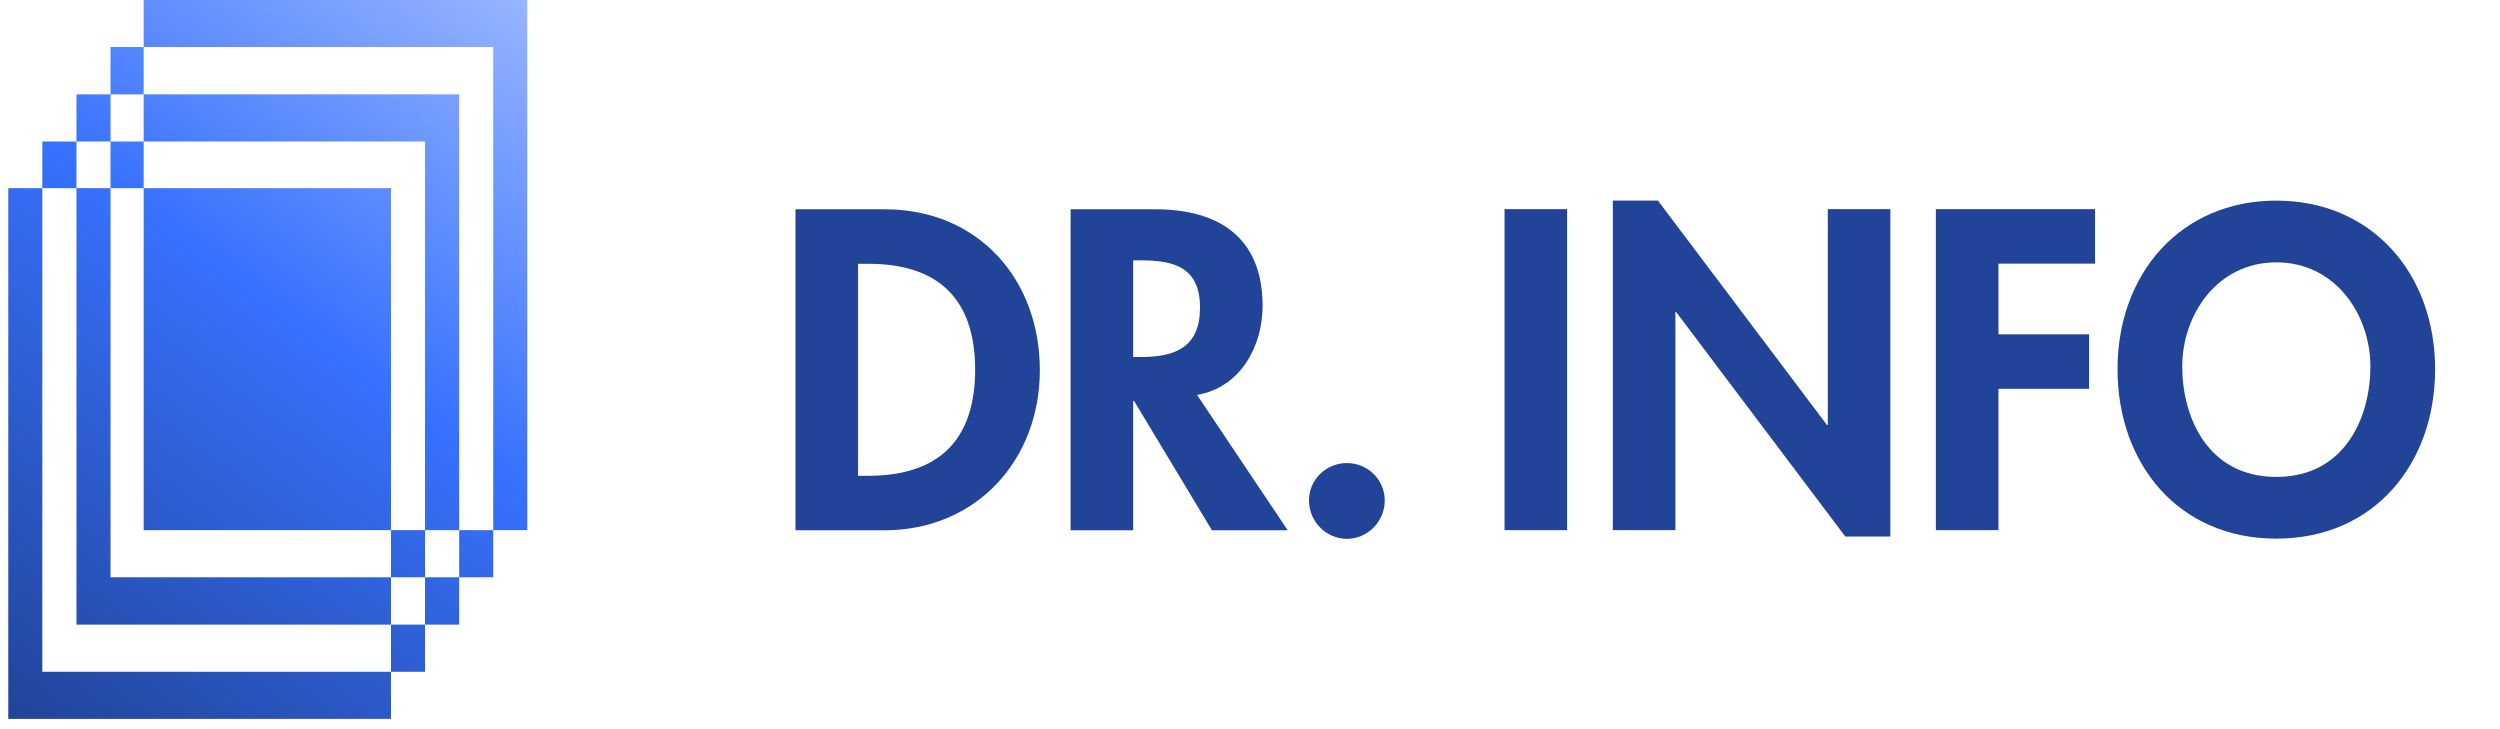
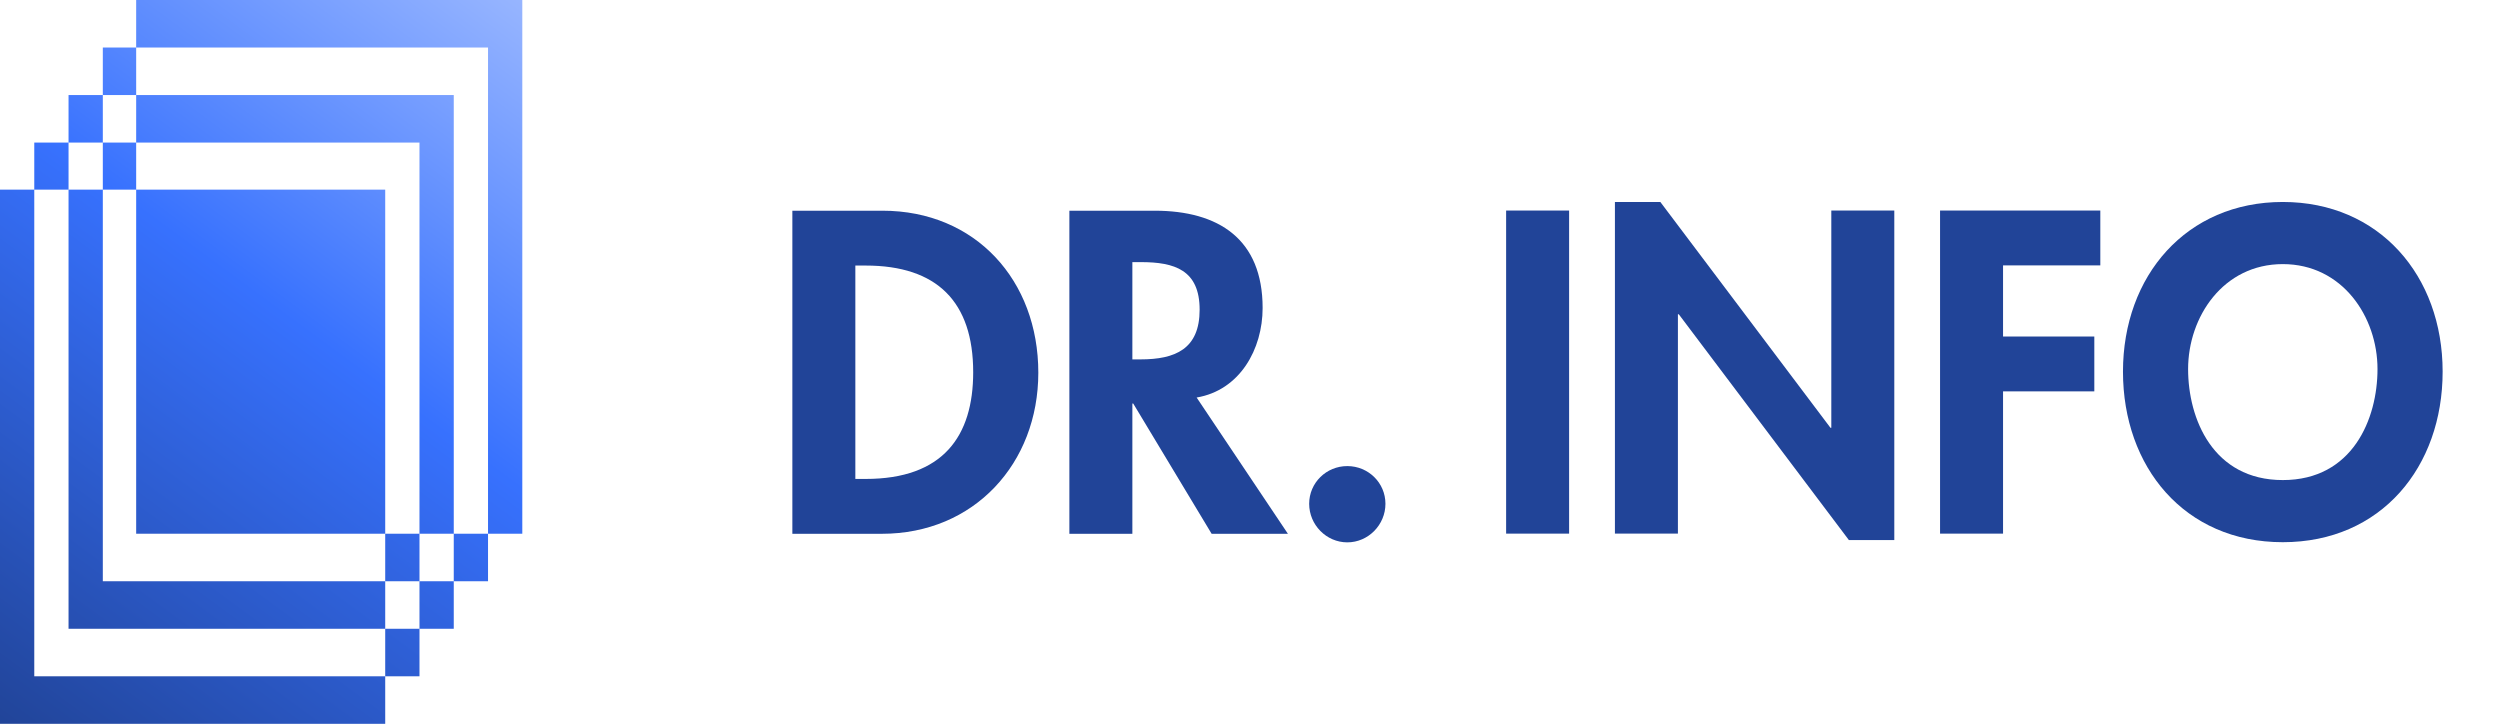
- <svg xmlns="http://www.w3.org/2000/svg" width="151" height="44" viewBox="0 0 151 44" fill="none">
-   <path d="M2.557 11.365V40.575H23.616V43.421H0.5V11.365H2.557ZM25.673 37.727V40.575H23.616V37.727H25.673ZM6.676 11.365V34.868H23.616V37.727H4.619V11.365H6.676ZM27.735 37.727H25.673V34.868H27.735V37.727ZM29.792 34.868H27.735V32.02H29.792V34.868ZM25.673 32.02V34.868H23.616V32.02H25.673ZM23.616 11.365V32.02H8.678V11.365H23.616ZM27.735 32.02H25.673V8.547H8.678V5.699H27.735V32.02ZM31.849 32.02H29.792V2.84H8.678V-0.008H31.849V32.02ZM8.678 11.365H6.676V8.547H8.678V11.365ZM4.619 11.365H2.557V8.547H4.619V11.365ZM6.676 8.547H4.619V5.699H6.676V8.547ZM8.678 5.699H6.676V2.84H8.678V5.699Z" fill="url(#paint0_linear_2557_43273)" />
-   <path d="M81.351 27.969C82.611 27.969 83.639 28.972 83.639 30.232C83.639 31.491 82.611 32.546 81.351 32.546C80.091 32.546 79.062 31.491 79.062 30.232C79.062 28.972 80.091 27.969 81.351 27.969Z" fill="#214498" />
-   <path d="M72.301 23.852L77.778 32.029H73.201L68.495 24.212H68.444V32.029H64.664V12.641H69.781C73.612 12.641 76.261 14.338 76.261 18.478C76.261 20.946 74.898 23.415 72.301 23.852ZM68.444 15.726V21.563H68.933C71.015 21.563 72.481 20.946 72.481 18.58C72.481 16.189 70.964 15.726 68.958 15.726H68.444Z" fill="#214498" />
-   <path d="M48.047 32.029V12.641H53.447C59.052 12.641 62.806 16.832 62.806 22.36C62.806 27.811 58.949 32.029 53.421 32.029H48.047ZM51.827 15.932V28.737H52.444C57.098 28.737 58.898 26.166 58.898 22.335C58.898 18.118 56.738 15.932 52.444 15.932H51.827Z" fill="#214498" />
-   <path d="M147.081 22.3C147.081 28.008 143.404 32.534 137.49 32.534C131.575 32.534 127.898 28.008 127.898 22.3C127.898 16.54 131.704 12.117 137.49 12.117C143.275 12.117 147.081 16.54 147.081 22.3ZM143.172 22.145C143.172 19.008 141.064 15.846 137.49 15.846C133.915 15.846 131.807 19.008 131.807 22.145C131.807 25.128 133.298 28.805 137.49 28.805C141.681 28.805 143.172 25.128 143.172 22.145Z" fill="#214498" />
-   <path d="M126.543 15.924H120.706V20.192H126.183V23.484H120.706V32.021H116.926V12.633H126.543V15.924Z" fill="#214498" />
-   <path d="M97.414 32.019V12.117H100.14L110.348 25.668H110.399V12.632H114.179V32.405H111.454L101.245 18.854H101.194V32.019H97.414Z" fill="#214498" />
-   <path d="M94.655 12.633V32.021H90.875V12.633H94.655Z" fill="#214498" />
+ <svg xmlns="http://www.w3.org/2000/svg" width="5471" height="1584" viewBox="0 0 5471 1584" fill="none">
+   <path d="M75 415V1480H843V1584H0V415H75ZM918 1376V1480H843V1376H918ZM225 415V1272H843V1376H150V415H225ZM993 1376H918V1272H993V1376ZM1068 1272H993V1168H1068V1272ZM918 1168V1272H843V1168H918ZM843 415V1168H298V415H843ZM993 1168H918V312H298V208H993V1168ZM1143 1168H1068V104H298V0H1143V1168ZM298 415H225V312H298V415ZM150 415H75V312H150V415ZM225 312H150V208H225V312ZM298 208H225V104H298V208Z" fill="url(#paint0_linear_2221_19099)" />
+   <path d="M2948.44 1019.98C2994.39 1019.98 3031.9 1056.56 3031.9 1102.5C3031.9 1148.45 2994.39 1186.9 2948.44 1186.9C2902.49 1186.9 2864.98 1148.45 2864.98 1102.5C2864.98 1056.56 2902.49 1019.98 2948.44 1019.98Z" fill="#214498" />
+   <path d="M2618.72 869.946L2818.45 1168.14H2651.54L2479.94 883.074H2478.06V1168.14H2340.22V461.102H2526.82C2666.54 461.102 2763.13 522.991 2763.13 673.963C2763.13 763.984 2713.43 854.005 2618.72 869.946ZM2478.06 573.628V786.489H2495.88C2571.83 786.489 2625.28 763.984 2625.28 677.714C2625.28 590.506 2569.96 573.628 2496.82 573.628H2478.06Z" fill="#214498" />
+   <path d="M1734 1168.14V461.102H1930.92C2135.34 461.102 2272.25 613.949 2272.25 815.559C2272.25 1014.35 2131.59 1168.14 1929.98 1168.14H1734ZM1871.84 581.129V1048.11H1894.35C2064.08 1048.11 2129.72 954.341 2129.72 814.621C2129.72 660.835 2050.95 581.129 1894.35 581.129H1871.84Z" fill="#214498" />
+   <path d="M5345.46 813.336C5345.46 1021.51 5211.37 1186.55 4995.69 1186.55C4780.02 1186.55 4645.92 1021.51 4645.92 813.336C4645.92 603.287 4784.7 442 4995.69 442C5206.68 442 5345.46 603.287 5345.46 813.336ZM5202.93 807.71C5202.93 693.308 5126.03 577.969 4995.69 577.969C4865.35 577.969 4788.45 693.308 4788.45 807.71C4788.45 916.485 4842.84 1050.58 4995.69 1050.58C5148.54 1050.58 5202.93 916.485 5202.93 807.71Z" fill="#214498" />
+   <path d="M4596.33 580.778H4383.47V736.439H4583.2V856.467H4383.47V1167.79H4245.62V460.75H4596.33V580.778Z" fill="#214498" />
+   <path d="M3534.09 1167.79V442H3633.49L4005.77 936.177H4007.64V460.754H4145.49V1181.86H4046.09L3673.81 687.682H3671.94V1167.79H3534.09Z" fill="#214498" />
+   <path d="M3433.84 460.75V1167.79H3296V460.75H3433.84Z" fill="#214498" />
  <defs>
-     <linearGradient id="paint0_linear_2557_43273" x1="32.973" y1="-0.392" x2="0.568" y2="43.764" gradientUnits="userSpaceOnUse">
+     <linearGradient id="paint0_linear_2221_19099" x1="1184" y1="-14" x2="1.95" y2="1596.12" gradientUnits="userSpaceOnUse">
      <stop stop-color="#9BB8FF" />
      <stop offset="0.451" stop-color="#3771FE" />
      <stop offset="1" stop-color="#214498" />
    </linearGradient>
  </defs>
</svg>
